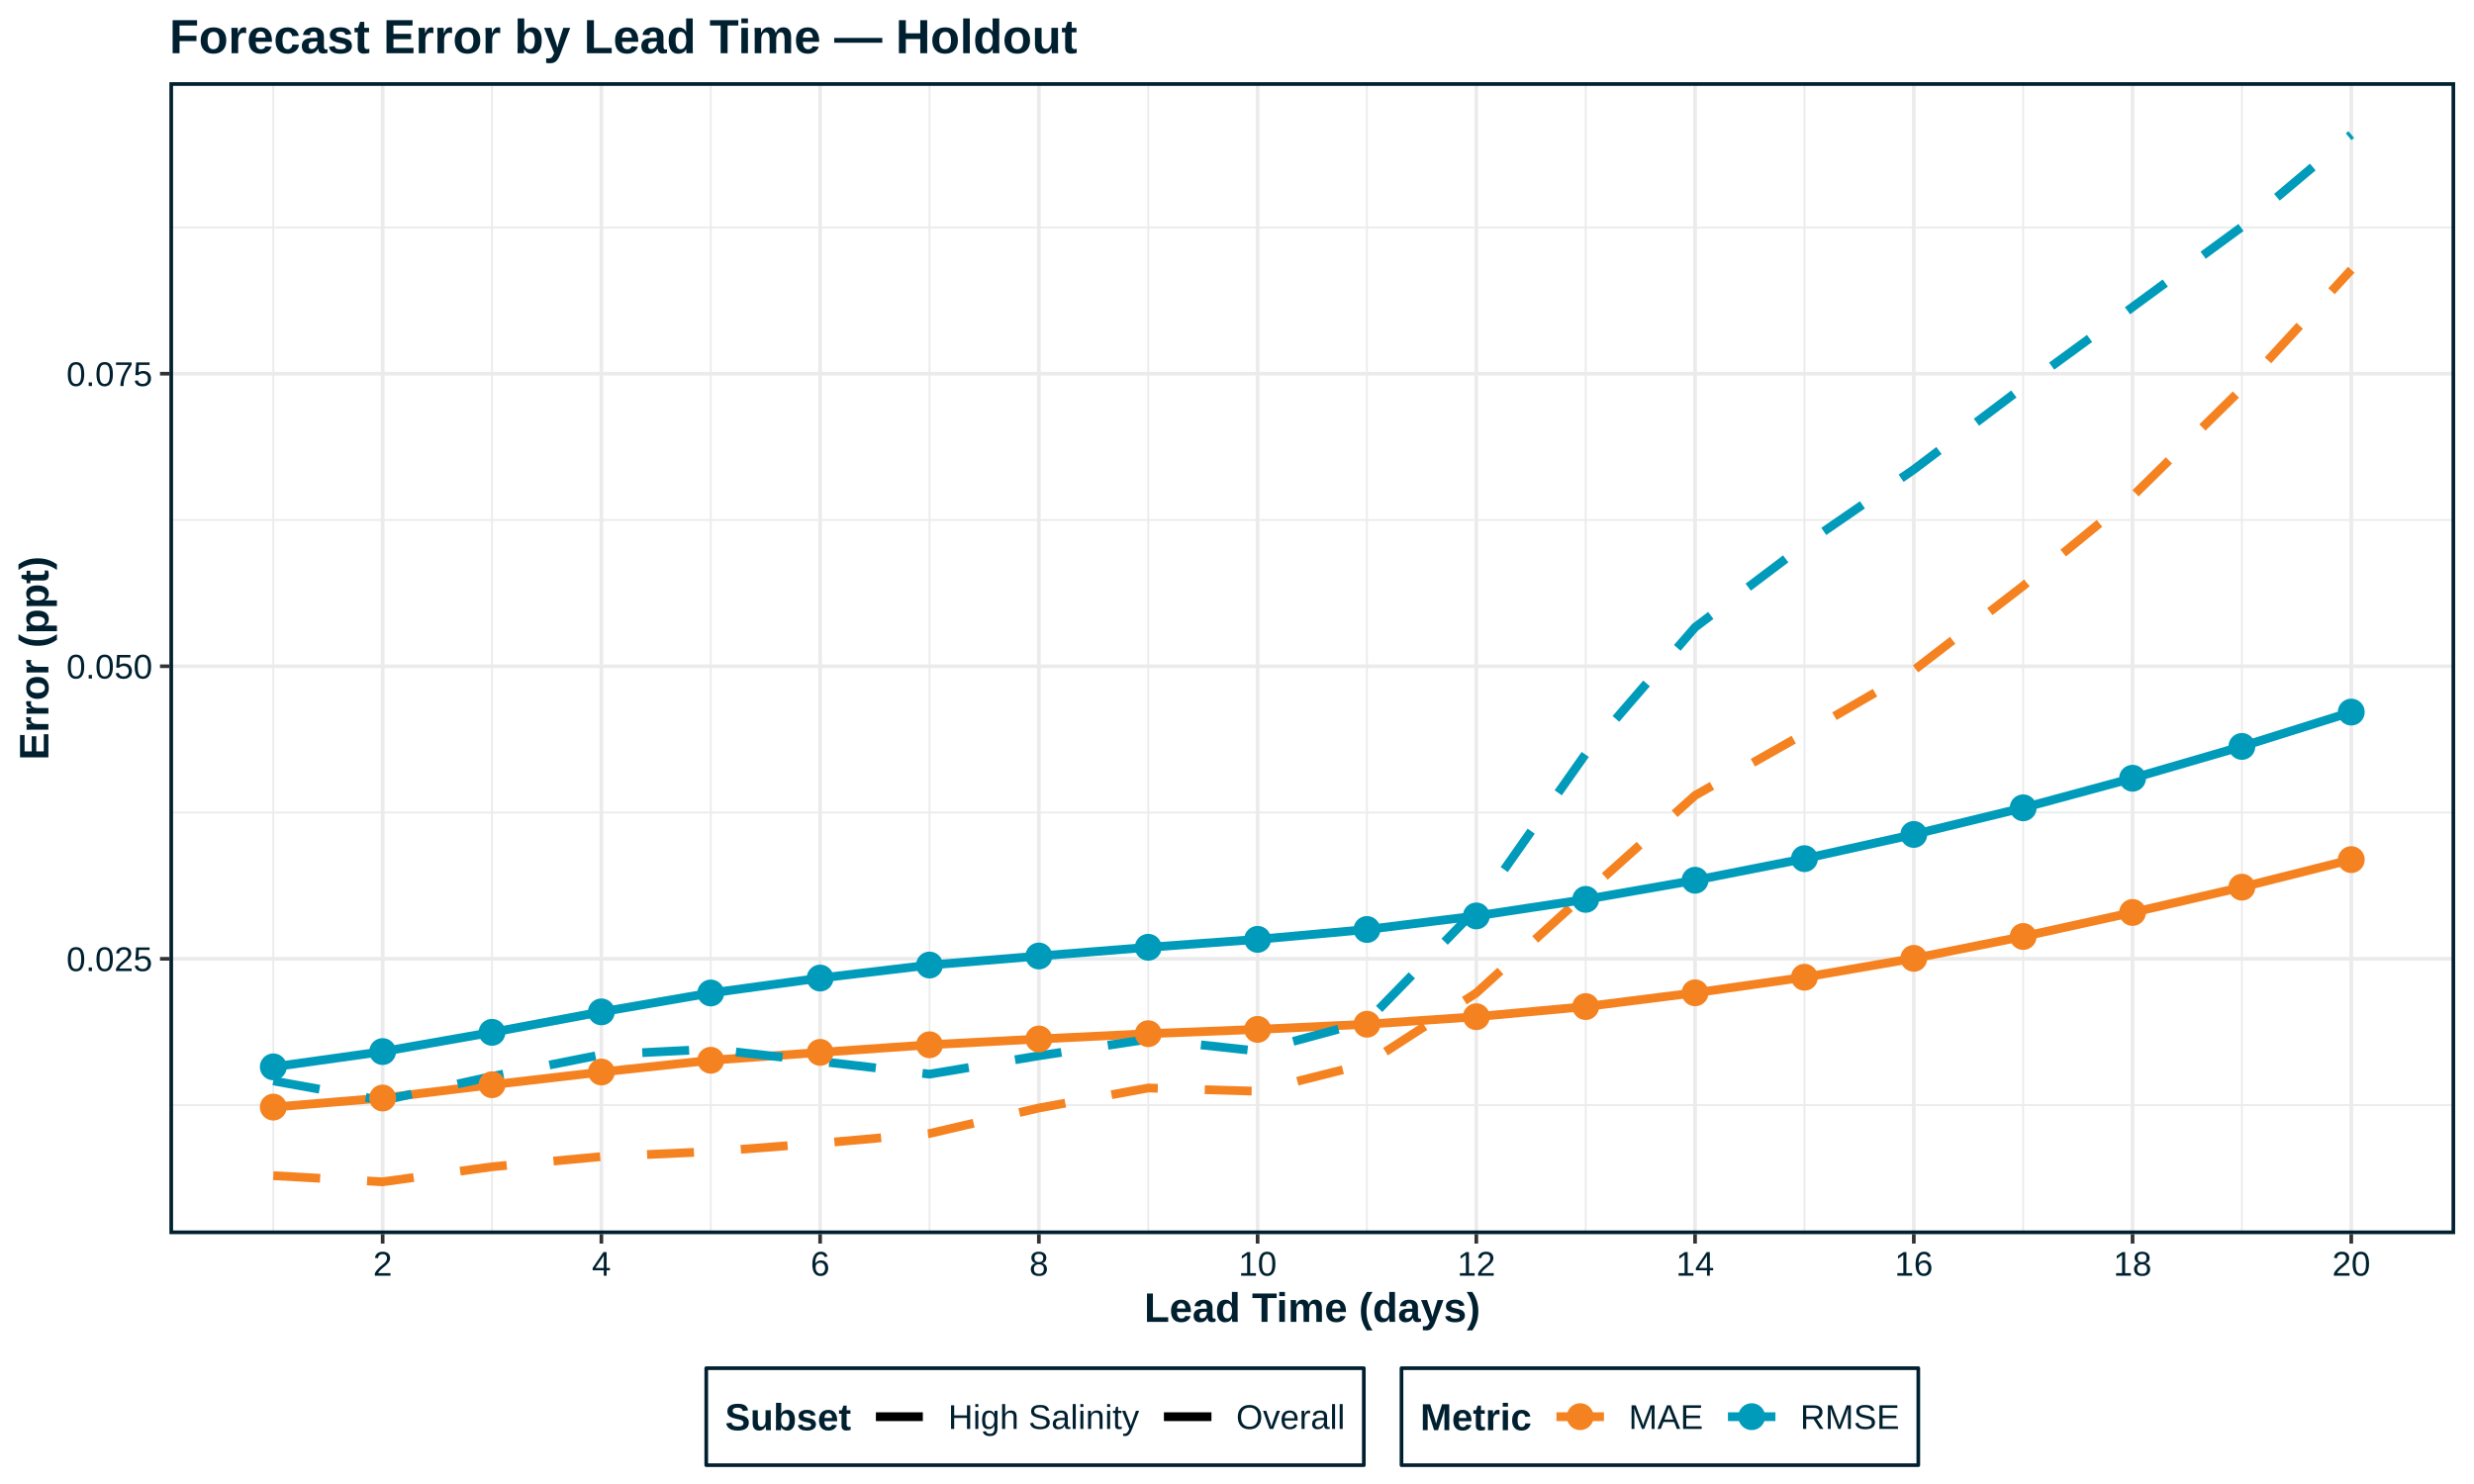
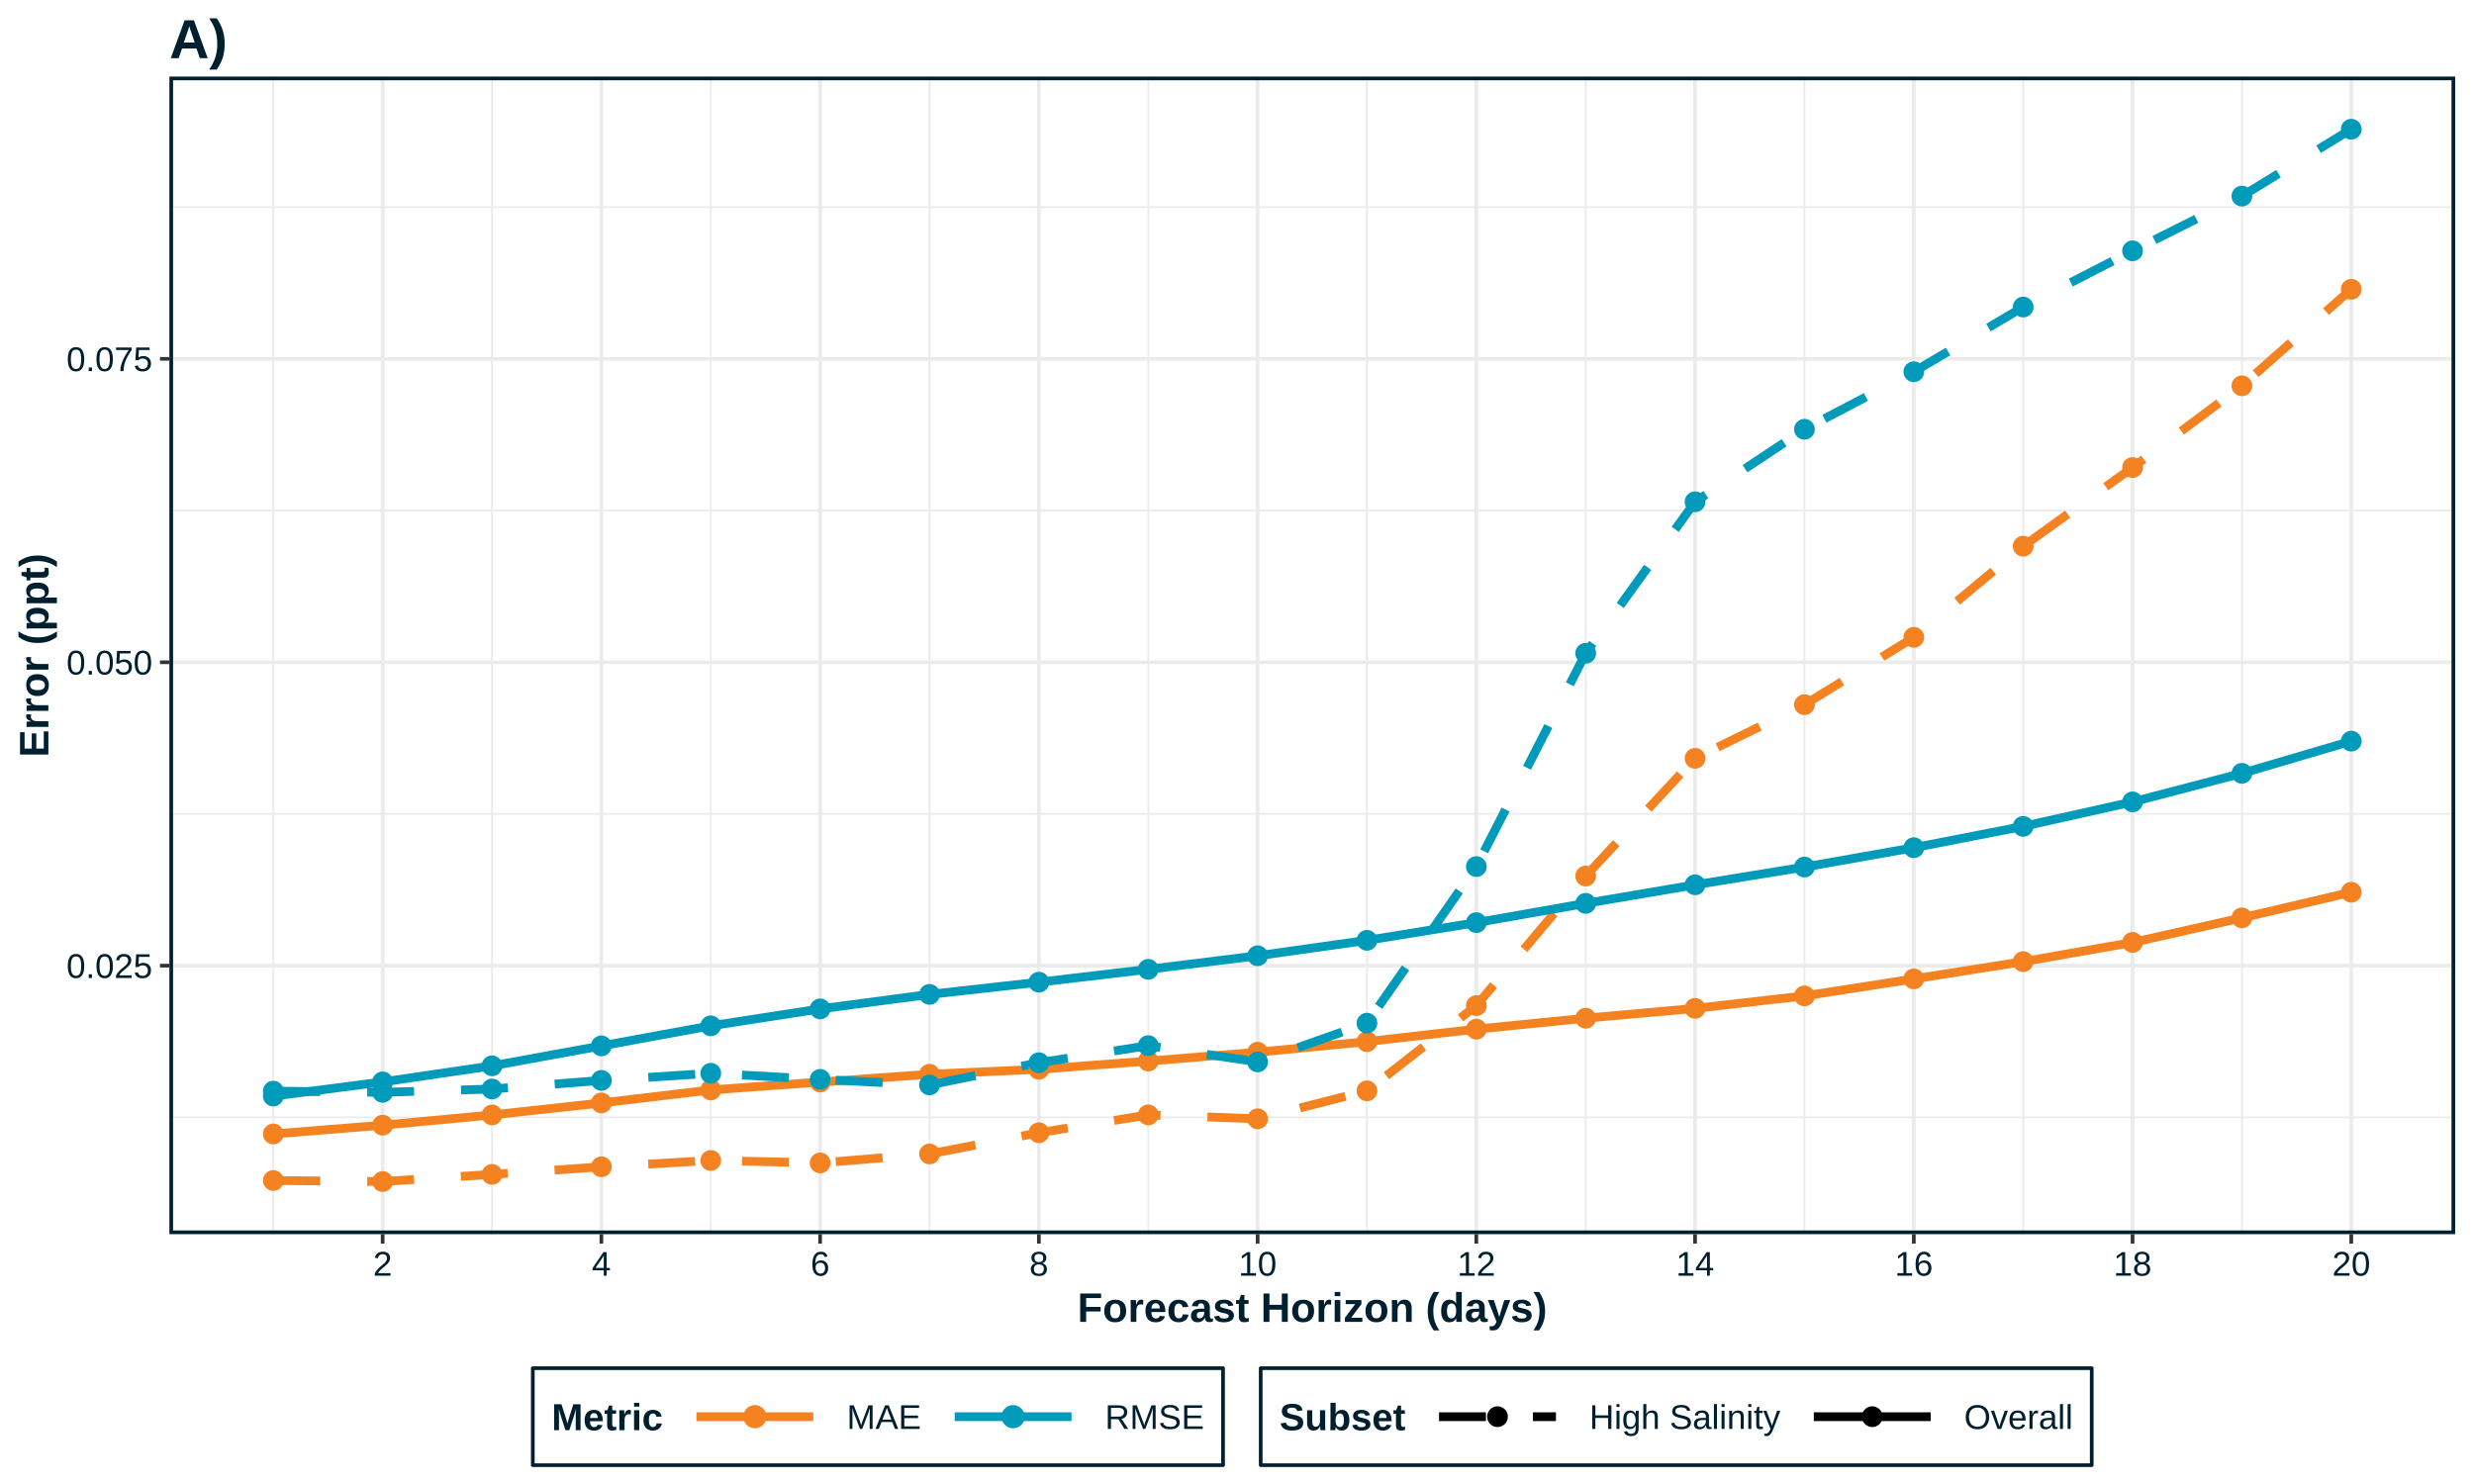
<svg xmlns="http://www.w3.org/2000/svg" width="720.00pt" height="432.00pt" viewBox="0 0 720.00 432.00">
  <g class="svglite">
    <defs>
      <style type="text/css">
    .svglite line, .svglite polyline, .svglite polygon, .svglite path, .svglite rect, .svglite circle {
      fill: none;
      stroke: #000000;
      stroke-linecap: round;
      stroke-linejoin: round;
      stroke-miterlimit: 10.00;
    }
    .svglite text {
      white-space: pre;
    }
    .svglite g.glyphgroup path {
      fill: inherit;
      stroke: none;
    }
  </style>
    </defs>
    <rect width="100%" height="100%" style="stroke: none; fill: #FFFFFF;" />
    <defs>
      <clipPath id="cpMC4wMHw3MjAuMDB8MC4wMHw0MzIuMDA=">
        <rect x="0.00" y="0.00" width="720.00" height="432.00" />
      </clipPath>
    </defs>
    <g clip-path="url(#cpMC4wMHw3MjAuMDB8MC4wMHw0MzIuMDA=)">
      <rect x="0.00" y="0.00" width="720.00" height="432.00" style="stroke-width: 1.07; stroke: #FFFFFF; fill: #FFFFFF;" />
    </g>
    <defs>
-       <clipPath id="cpNDkuMzB8NzE0LjUyfDIzLjkzfDM1OS4yNw==">
-         <rect x="49.30" y="23.93" width="665.22" height="335.34" />
+       <clipPath id="cpNDkuMzB8NzE0LjUyfDIyLjMwfDM1OS4yNw==">
+         <rect x="49.30" y="22.30" width="665.22" height="336.97" />
      </clipPath>
    </defs>
-     <g clip-path="url(#cpNDkuMzB8NzE0LjUyfDIzLjkzfDM1OS4yNw==)">
-       <rect x="49.30" y="23.93" width="665.22" height="335.34" style="stroke-width: 1.07; stroke: none; fill: #FFFFFF;" />
-       <polyline points="49.30,321.69 714.52,321.69 " style="stroke-width: 0.53; stroke: #EBEBEB; stroke-linecap: butt;" />
-       <polyline points="49.30,236.53 714.52,236.53 " style="stroke-width: 0.53; stroke: #EBEBEB; stroke-linecap: butt;" />
-       <polyline points="49.30,151.37 714.52,151.37 " style="stroke-width: 0.53; stroke: #EBEBEB; stroke-linecap: butt;" />
-       <polyline points="49.30,66.21 714.52,66.21 " style="stroke-width: 0.53; stroke: #EBEBEB; stroke-linecap: butt;" />
-       <polyline points="79.54,359.27 79.54,23.93 " style="stroke-width: 0.53; stroke: #EBEBEB; stroke-linecap: butt;" />
-       <polyline points="143.19,359.27 143.19,23.93 " style="stroke-width: 0.53; stroke: #EBEBEB; stroke-linecap: butt;" />
-       <polyline points="206.85,359.27 206.85,23.93 " style="stroke-width: 0.53; stroke: #EBEBEB; stroke-linecap: butt;" />
-       <polyline points="270.51,359.27 270.51,23.93 " style="stroke-width: 0.53; stroke: #EBEBEB; stroke-linecap: butt;" />
-       <polyline points="334.17,359.27 334.17,23.93 " style="stroke-width: 0.53; stroke: #EBEBEB; stroke-linecap: butt;" />
-       <polyline points="397.82,359.27 397.82,23.93 " style="stroke-width: 0.53; stroke: #EBEBEB; stroke-linecap: butt;" />
-       <polyline points="461.48,359.27 461.48,23.93 " style="stroke-width: 0.53; stroke: #EBEBEB; stroke-linecap: butt;" />
-       <polyline points="525.14,359.27 525.14,23.93 " style="stroke-width: 0.53; stroke: #EBEBEB; stroke-linecap: butt;" />
-       <polyline points="588.80,359.27 588.80,23.93 " style="stroke-width: 0.53; stroke: #EBEBEB; stroke-linecap: butt;" />
-       <polyline points="652.45,359.27 652.45,23.93 " style="stroke-width: 0.53; stroke: #EBEBEB; stroke-linecap: butt;" />
-       <polyline points="49.30,279.11 714.52,279.11 " style="stroke-width: 1.07; stroke: #EBEBEB; stroke-linecap: butt;" />
-       <polyline points="49.30,193.95 714.52,193.95 " style="stroke-width: 1.07; stroke: #EBEBEB; stroke-linecap: butt;" />
-       <polyline points="49.30,108.79 714.52,108.79 " style="stroke-width: 1.07; stroke: #EBEBEB; stroke-linecap: butt;" />
-       <polyline points="111.36,359.27 111.36,23.93 " style="stroke-width: 1.07; stroke: #EBEBEB; stroke-linecap: butt;" />
-       <polyline points="175.02,359.27 175.02,23.93 " style="stroke-width: 1.07; stroke: #EBEBEB; stroke-linecap: butt;" />
-       <polyline points="238.68,359.27 238.68,23.93 " style="stroke-width: 1.07; stroke: #EBEBEB; stroke-linecap: butt;" />
-       <polyline points="302.34,359.27 302.34,23.93 " style="stroke-width: 1.07; stroke: #EBEBEB; stroke-linecap: butt;" />
-       <polyline points="366.00,359.27 366.00,23.93 " style="stroke-width: 1.07; stroke: #EBEBEB; stroke-linecap: butt;" />
-       <polyline points="429.65,359.27 429.65,23.93 " style="stroke-width: 1.07; stroke: #EBEBEB; stroke-linecap: butt;" />
-       <polyline points="493.31,359.27 493.31,23.93 " style="stroke-width: 1.07; stroke: #EBEBEB; stroke-linecap: butt;" />
-       <polyline points="556.97,359.27 556.97,23.93 " style="stroke-width: 1.07; stroke: #EBEBEB; stroke-linecap: butt;" />
-       <polyline points="620.63,359.27 620.63,23.93 " style="stroke-width: 1.07; stroke: #EBEBEB; stroke-linecap: butt;" />
-       <polyline points="684.28,359.27 684.28,23.93 " style="stroke-width: 1.07; stroke: #EBEBEB; stroke-linecap: butt;" />
-       <polyline points="79.54,322.28 111.36,319.64 143.19,315.77 175.02,312.07 206.85,308.65 238.68,306.35 270.51,304.14 302.34,302.46 334.17,300.91 366.00,299.66 397.82,298.16 429.65,295.97 461.48,293.02 493.31,289.01 525.14,284.48 556.97,278.98 588.80,272.62 620.63,265.62 652.45,258.26 684.28,250.24 " style="stroke-width: 2.56; stroke: #F58220; stroke-linecap: butt;" />
-       <polyline points="79.54,342.24 111.36,344.03 143.19,339.65 175.02,336.69 206.85,335.24 238.68,332.80 270.51,329.97 302.34,322.54 334.17,316.72 366.00,317.67 397.82,309.65 429.65,289.04 461.48,260.11 493.31,231.55 525.14,213.54 556.97,195.11 588.80,170.56 620.63,144.45 652.45,113.14 684.28,78.52 " style="stroke-width: 2.56; stroke: #F58220; stroke-dasharray: 13.66,13.66; stroke-linecap: butt;" />
-       <polyline points="79.54,310.57 111.36,306.12 143.19,300.52 175.02,294.56 206.85,289.06 238.68,284.72 270.51,280.93 302.34,278.30 334.17,275.76 366.00,273.45 397.82,270.58 429.65,266.63 461.48,261.81 493.31,256.24 525.14,249.96 556.97,242.91 588.80,235.16 620.63,226.55 652.45,217.29 684.28,207.29 " style="stroke-width: 2.56; stroke: #009BBA; stroke-linecap: butt;" />
-       <polyline points="79.54,314.66 111.36,320.36 143.19,313.34 175.02,307.03 206.85,305.42 238.68,308.98 270.51,312.69 302.34,307.34 334.17,302.52 366.00,305.95 397.82,297.35 429.65,264.66 461.48,219.43 493.31,182.61 525.14,158.57 556.97,136.68 588.80,112.64 620.63,89.38 652.45,66.03 684.28,39.17 " style="stroke-width: 2.56; stroke: #009BBA; stroke-dasharray: 13.66,13.66; stroke-linecap: butt;" />
-       <circle cx="79.54" cy="310.57" r="3.56" style="stroke-width: 0.71; stroke: #009BBA; fill: #009BBA;" />
-       <circle cx="79.54" cy="322.28" r="3.56" style="stroke-width: 0.71; stroke: #F58220; fill: #F58220;" />
-       <circle cx="111.36" cy="306.12" r="3.56" style="stroke-width: 0.71; stroke: #009BBA; fill: #009BBA;" />
-       <circle cx="111.36" cy="319.64" r="3.56" style="stroke-width: 0.71; stroke: #F58220; fill: #F58220;" />
-       <circle cx="143.19" cy="300.52" r="3.56" style="stroke-width: 0.71; stroke: #009BBA; fill: #009BBA;" />
-       <circle cx="143.19" cy="315.77" r="3.56" style="stroke-width: 0.71; stroke: #F58220; fill: #F58220;" />
-       <circle cx="175.02" cy="294.56" r="3.56" style="stroke-width: 0.71; stroke: #009BBA; fill: #009BBA;" />
-       <circle cx="175.02" cy="312.07" r="3.56" style="stroke-width: 0.71; stroke: #F58220; fill: #F58220;" />
-       <circle cx="206.85" cy="289.06" r="3.56" style="stroke-width: 0.71; stroke: #009BBA; fill: #009BBA;" />
-       <circle cx="206.85" cy="308.65" r="3.56" style="stroke-width: 0.71; stroke: #F58220; fill: #F58220;" />
-       <circle cx="238.68" cy="284.72" r="3.56" style="stroke-width: 0.71; stroke: #009BBA; fill: #009BBA;" />
-       <circle cx="238.68" cy="306.35" r="3.56" style="stroke-width: 0.71; stroke: #F58220; fill: #F58220;" />
-       <circle cx="270.51" cy="280.93" r="3.56" style="stroke-width: 0.71; stroke: #009BBA; fill: #009BBA;" />
-       <circle cx="270.51" cy="304.14" r="3.56" style="stroke-width: 0.71; stroke: #F58220; fill: #F58220;" />
-       <circle cx="302.34" cy="278.30" r="3.56" style="stroke-width: 0.71; stroke: #009BBA; fill: #009BBA;" />
-       <circle cx="302.34" cy="302.46" r="3.56" style="stroke-width: 0.71; stroke: #F58220; fill: #F58220;" />
-       <circle cx="334.17" cy="275.76" r="3.56" style="stroke-width: 0.71; stroke: #009BBA; fill: #009BBA;" />
-       <circle cx="334.17" cy="300.91" r="3.56" style="stroke-width: 0.71; stroke: #F58220; fill: #F58220;" />
-       <circle cx="366.00" cy="273.45" r="3.56" style="stroke-width: 0.71; stroke: #009BBA; fill: #009BBA;" />
-       <circle cx="366.00" cy="299.66" r="3.56" style="stroke-width: 0.71; stroke: #F58220; fill: #F58220;" />
-       <circle cx="397.82" cy="270.58" r="3.56" style="stroke-width: 0.71; stroke: #009BBA; fill: #009BBA;" />
-       <circle cx="397.82" cy="298.16" r="3.56" style="stroke-width: 0.71; stroke: #F58220; fill: #F58220;" />
-       <circle cx="429.65" cy="266.63" r="3.56" style="stroke-width: 0.71; stroke: #009BBA; fill: #009BBA;" />
-       <circle cx="429.65" cy="295.97" r="3.56" style="stroke-width: 0.71; stroke: #F58220; fill: #F58220;" />
-       <circle cx="461.48" cy="261.81" r="3.56" style="stroke-width: 0.71; stroke: #009BBA; fill: #009BBA;" />
-       <circle cx="461.48" cy="293.02" r="3.56" style="stroke-width: 0.71; stroke: #F58220; fill: #F58220;" />
-       <circle cx="493.31" cy="256.24" r="3.56" style="stroke-width: 0.71; stroke: #009BBA; fill: #009BBA;" />
-       <circle cx="493.31" cy="289.01" r="3.56" style="stroke-width: 0.71; stroke: #F58220; fill: #F58220;" />
-       <circle cx="525.14" cy="249.96" r="3.56" style="stroke-width: 0.71; stroke: #009BBA; fill: #009BBA;" />
-       <circle cx="525.14" cy="284.48" r="3.56" style="stroke-width: 0.71; stroke: #F58220; fill: #F58220;" />
-       <circle cx="556.97" cy="242.91" r="3.56" style="stroke-width: 0.71; stroke: #009BBA; fill: #009BBA;" />
-       <circle cx="556.97" cy="278.98" r="3.56" style="stroke-width: 0.71; stroke: #F58220; fill: #F58220;" />
-       <circle cx="588.80" cy="235.16" r="3.56" style="stroke-width: 0.71; stroke: #009BBA; fill: #009BBA;" />
-       <circle cx="588.80" cy="272.62" r="3.56" style="stroke-width: 0.71; stroke: #F58220; fill: #F58220;" />
-       <circle cx="620.63" cy="226.55" r="3.56" style="stroke-width: 0.71; stroke: #009BBA; fill: #009BBA;" />
-       <circle cx="620.63" cy="265.62" r="3.56" style="stroke-width: 0.71; stroke: #F58220; fill: #F58220;" />
-       <circle cx="652.45" cy="217.29" r="3.56" style="stroke-width: 0.71; stroke: #009BBA; fill: #009BBA;" />
-       <circle cx="652.45" cy="258.26" r="3.56" style="stroke-width: 0.71; stroke: #F58220; fill: #F58220;" />
-       <circle cx="684.28" cy="207.29" r="3.56" style="stroke-width: 0.71; stroke: #009BBA; fill: #009BBA;" />
-       <circle cx="684.28" cy="250.24" r="3.56" style="stroke-width: 0.71; stroke: #F58220; fill: #F58220;" />
-       <rect x="49.30" y="23.93" width="665.22" height="335.34" style="stroke-width: 2.13; stroke: #002030;" />
+     <g clip-path="url(#cpNDkuMzB8NzE0LjUyfDIyLjMwfDM1OS4yNw==)">
+       <rect x="49.30" y="22.30" width="665.22" height="336.97" style="stroke-width: 1.07; stroke: none; fill: #FFFFFF;" />
+       <polyline points="49.30,325.26 714.52,325.26 " style="stroke-width: 0.53; stroke: #EBEBEB; stroke-linecap: butt;" />
+       <polyline points="49.30,236.94 714.52,236.94 " style="stroke-width: 0.53; stroke: #EBEBEB; stroke-linecap: butt;" />
+       <polyline points="49.30,148.62 714.52,148.62 " style="stroke-width: 0.53; stroke: #EBEBEB; stroke-linecap: butt;" />
+       <polyline points="49.30,60.30 714.52,60.30 " style="stroke-width: 0.53; stroke: #EBEBEB; stroke-linecap: butt;" />
+       <polyline points="79.54,359.27 79.54,22.30 " style="stroke-width: 0.53; stroke: #EBEBEB; stroke-linecap: butt;" />
+       <polyline points="143.19,359.27 143.19,22.30 " style="stroke-width: 0.53; stroke: #EBEBEB; stroke-linecap: butt;" />
+       <polyline points="206.85,359.27 206.85,22.30 " style="stroke-width: 0.53; stroke: #EBEBEB; stroke-linecap: butt;" />
+       <polyline points="270.51,359.27 270.51,22.30 " style="stroke-width: 0.53; stroke: #EBEBEB; stroke-linecap: butt;" />
+       <polyline points="334.17,359.27 334.17,22.30 " style="stroke-width: 0.53; stroke: #EBEBEB; stroke-linecap: butt;" />
+       <polyline points="397.82,359.27 397.82,22.30 " style="stroke-width: 0.53; stroke: #EBEBEB; stroke-linecap: butt;" />
+       <polyline points="461.48,359.27 461.48,22.30 " style="stroke-width: 0.53; stroke: #EBEBEB; stroke-linecap: butt;" />
+       <polyline points="525.14,359.27 525.14,22.30 " style="stroke-width: 0.53; stroke: #EBEBEB; stroke-linecap: butt;" />
+       <polyline points="588.80,359.27 588.80,22.30 " style="stroke-width: 0.53; stroke: #EBEBEB; stroke-linecap: butt;" />
+       <polyline points="652.45,359.27 652.45,22.30 " style="stroke-width: 0.53; stroke: #EBEBEB; stroke-linecap: butt;" />
+       <polyline points="49.30,281.10 714.52,281.10 " style="stroke-width: 1.07; stroke: #EBEBEB; stroke-linecap: butt;" />
+       <polyline points="49.30,192.78 714.52,192.78 " style="stroke-width: 1.07; stroke: #EBEBEB; stroke-linecap: butt;" />
+       <polyline points="49.30,104.46 714.52,104.46 " style="stroke-width: 1.07; stroke: #EBEBEB; stroke-linecap: butt;" />
+       <polyline points="111.36,359.27 111.36,22.30 " style="stroke-width: 1.07; stroke: #EBEBEB; stroke-linecap: butt;" />
+       <polyline points="175.02,359.27 175.02,22.30 " style="stroke-width: 1.07; stroke: #EBEBEB; stroke-linecap: butt;" />
+       <polyline points="238.68,359.27 238.68,22.30 " style="stroke-width: 1.07; stroke: #EBEBEB; stroke-linecap: butt;" />
+       <polyline points="302.34,359.27 302.34,22.30 " style="stroke-width: 1.07; stroke: #EBEBEB; stroke-linecap: butt;" />
+       <polyline points="366.00,359.27 366.00,22.30 " style="stroke-width: 1.07; stroke: #EBEBEB; stroke-linecap: butt;" />
+       <polyline points="429.65,359.27 429.65,22.30 " style="stroke-width: 1.07; stroke: #EBEBEB; stroke-linecap: butt;" />
+       <polyline points="493.31,359.27 493.31,22.30 " style="stroke-width: 1.07; stroke: #EBEBEB; stroke-linecap: butt;" />
+       <polyline points="556.97,359.27 556.97,22.30 " style="stroke-width: 1.07; stroke: #EBEBEB; stroke-linecap: butt;" />
+       <polyline points="620.63,359.27 620.63,22.30 " style="stroke-width: 1.07; stroke: #EBEBEB; stroke-linecap: butt;" />
+       <polyline points="684.28,359.27 684.28,22.30 " style="stroke-width: 1.07; stroke: #EBEBEB; stroke-linecap: butt;" />
+       <polyline points="79.54,330.10 111.36,327.54 143.19,324.56 175.02,321.07 206.85,317.29 238.68,314.99 270.51,312.72 302.34,311.27 334.17,308.89 366.00,306.30 397.82,303.22 429.65,299.59 461.48,296.40 493.31,293.54 525.14,289.91 556.97,284.96 588.80,279.93 620.63,274.35 652.45,267.19 684.28,259.74 " style="stroke-width: 2.56; stroke: #F58220; stroke-linecap: butt;" />
+       <polyline points="79.54,343.65 111.36,343.95 143.19,341.87 175.02,339.66 206.85,337.82 238.68,338.53 270.51,335.92 302.34,329.75 334.17,324.55 366.00,325.69 397.82,317.55 429.65,292.74 461.48,255.02 493.31,220.75 525.14,205.13 556.97,185.53 588.80,159.00 620.63,136.10 652.45,112.31 684.28,84.21 " style="stroke-width: 2.56; stroke: #F58220; stroke-dasharray: 13.66,13.66; stroke-linecap: butt;" />
+       <polyline points="79.54,319.07 111.36,314.95 143.19,310.27 175.02,304.46 206.85,298.62 238.68,293.69 270.51,289.47 302.34,285.92 334.17,282.17 366.00,278.22 397.82,273.74 429.65,268.58 461.48,262.98 493.31,257.57 525.14,252.40 556.97,246.77 588.80,240.56 620.63,233.44 652.45,225.12 684.28,215.75 " style="stroke-width: 2.56; stroke: #009BBA; stroke-linecap: butt;" />
+       <polyline points="79.54,317.63 111.36,317.98 143.19,317.02 175.02,314.51 206.85,312.44 238.68,314.22 270.51,315.83 302.34,309.36 334.17,304.39 366.00,309.13 397.82,297.85 429.65,252.27 461.48,190.17 493.31,146.08 525.14,124.96 556.97,108.22 588.80,89.38 620.63,73.02 652.45,57.09 684.28,37.61 " style="stroke-width: 2.56; stroke: #009BBA; stroke-dasharray: 13.66,13.66; stroke-linecap: butt;" />
+       <circle cx="79.54" cy="319.07" r="3.02" style="stroke-width: 0.71; stroke: none; fill: #009BBA;" />
+       <circle cx="79.54" cy="330.10" r="3.02" style="stroke-width: 0.71; stroke: none; fill: #F58220;" />
+       <circle cx="79.54" cy="317.63" r="3.02" style="stroke-width: 0.71; stroke: none; fill: #009BBA;" />
+       <circle cx="79.54" cy="343.65" r="3.02" style="stroke-width: 0.71; stroke: none; fill: #F58220;" />
+       <circle cx="111.36" cy="314.95" r="3.02" style="stroke-width: 0.71; stroke: none; fill: #009BBA;" />
+       <circle cx="111.36" cy="327.54" r="3.02" style="stroke-width: 0.71; stroke: none; fill: #F58220;" />
+       <circle cx="111.36" cy="317.98" r="3.02" style="stroke-width: 0.71; stroke: none; fill: #009BBA;" />
+       <circle cx="111.36" cy="343.95" r="3.02" style="stroke-width: 0.71; stroke: none; fill: #F58220;" />
+       <circle cx="143.19" cy="310.27" r="3.02" style="stroke-width: 0.71; stroke: none; fill: #009BBA;" />
+       <circle cx="143.19" cy="324.56" r="3.02" style="stroke-width: 0.71; stroke: none; fill: #F58220;" />
+       <circle cx="143.19" cy="317.02" r="3.02" style="stroke-width: 0.71; stroke: none; fill: #009BBA;" />
+       <circle cx="143.19" cy="341.87" r="3.02" style="stroke-width: 0.71; stroke: none; fill: #F58220;" />
+       <circle cx="175.02" cy="304.46" r="3.02" style="stroke-width: 0.71; stroke: none; fill: #009BBA;" />
+       <circle cx="175.02" cy="321.07" r="3.02" style="stroke-width: 0.71; stroke: none; fill: #F58220;" />
+       <circle cx="175.02" cy="314.51" r="3.02" style="stroke-width: 0.71; stroke: none; fill: #009BBA;" />
+       <circle cx="175.02" cy="339.66" r="3.02" style="stroke-width: 0.71; stroke: none; fill: #F58220;" />
+       <circle cx="206.85" cy="298.62" r="3.02" style="stroke-width: 0.71; stroke: none; fill: #009BBA;" />
+       <circle cx="206.85" cy="317.29" r="3.02" style="stroke-width: 0.71; stroke: none; fill: #F58220;" />
+       <circle cx="206.85" cy="312.44" r="3.02" style="stroke-width: 0.71; stroke: none; fill: #009BBA;" />
+       <circle cx="206.85" cy="337.82" r="3.02" style="stroke-width: 0.71; stroke: none; fill: #F58220;" />
+       <circle cx="238.68" cy="293.69" r="3.02" style="stroke-width: 0.71; stroke: none; fill: #009BBA;" />
+       <circle cx="238.68" cy="314.99" r="3.02" style="stroke-width: 0.71; stroke: none; fill: #F58220;" />
+       <circle cx="238.68" cy="314.22" r="3.02" style="stroke-width: 0.71; stroke: none; fill: #009BBA;" />
+       <circle cx="238.68" cy="338.53" r="3.02" style="stroke-width: 0.71; stroke: none; fill: #F58220;" />
+       <circle cx="270.51" cy="289.47" r="3.02" style="stroke-width: 0.71; stroke: none; fill: #009BBA;" />
+       <circle cx="270.51" cy="312.72" r="3.02" style="stroke-width: 0.71; stroke: none; fill: #F58220;" />
+       <circle cx="270.51" cy="315.83" r="3.02" style="stroke-width: 0.71; stroke: none; fill: #009BBA;" />
+       <circle cx="270.51" cy="335.92" r="3.02" style="stroke-width: 0.71; stroke: none; fill: #F58220;" />
+       <circle cx="302.34" cy="285.92" r="3.02" style="stroke-width: 0.71; stroke: none; fill: #009BBA;" />
+       <circle cx="302.34" cy="311.27" r="3.02" style="stroke-width: 0.71; stroke: none; fill: #F58220;" />
+       <circle cx="302.34" cy="309.36" r="3.02" style="stroke-width: 0.71; stroke: none; fill: #009BBA;" />
+       <circle cx="302.34" cy="329.75" r="3.02" style="stroke-width: 0.71; stroke: none; fill: #F58220;" />
+       <circle cx="334.17" cy="282.17" r="3.02" style="stroke-width: 0.71; stroke: none; fill: #009BBA;" />
+       <circle cx="334.17" cy="308.89" r="3.02" style="stroke-width: 0.71; stroke: none; fill: #F58220;" />
+       <circle cx="334.17" cy="304.39" r="3.02" style="stroke-width: 0.71; stroke: none; fill: #009BBA;" />
+       <circle cx="334.17" cy="324.55" r="3.02" style="stroke-width: 0.71; stroke: none; fill: #F58220;" />
+       <circle cx="366.00" cy="278.22" r="3.02" style="stroke-width: 0.71; stroke: none; fill: #009BBA;" />
+       <circle cx="366.00" cy="306.30" r="3.02" style="stroke-width: 0.71; stroke: none; fill: #F58220;" />
+       <circle cx="366.00" cy="309.13" r="3.02" style="stroke-width: 0.71; stroke: none; fill: #009BBA;" />
+       <circle cx="366.00" cy="325.69" r="3.02" style="stroke-width: 0.71; stroke: none; fill: #F58220;" />
+       <circle cx="397.82" cy="273.74" r="3.02" style="stroke-width: 0.71; stroke: none; fill: #009BBA;" />
+       <circle cx="397.82" cy="303.22" r="3.02" style="stroke-width: 0.71; stroke: none; fill: #F58220;" />
+       <circle cx="397.82" cy="297.85" r="3.02" style="stroke-width: 0.71; stroke: none; fill: #009BBA;" />
+       <circle cx="397.82" cy="317.55" r="3.02" style="stroke-width: 0.71; stroke: none; fill: #F58220;" />
+       <circle cx="429.65" cy="268.58" r="3.02" style="stroke-width: 0.71; stroke: none; fill: #009BBA;" />
+       <circle cx="429.65" cy="299.59" r="3.02" style="stroke-width: 0.71; stroke: none; fill: #F58220;" />
+       <circle cx="429.65" cy="252.27" r="3.02" style="stroke-width: 0.71; stroke: none; fill: #009BBA;" />
+       <circle cx="429.65" cy="292.74" r="3.02" style="stroke-width: 0.71; stroke: none; fill: #F58220;" />
+       <circle cx="461.48" cy="262.98" r="3.02" style="stroke-width: 0.71; stroke: none; fill: #009BBA;" />
+       <circle cx="461.48" cy="296.40" r="3.02" style="stroke-width: 0.71; stroke: none; fill: #F58220;" />
+       <circle cx="461.48" cy="190.17" r="3.02" style="stroke-width: 0.71; stroke: none; fill: #009BBA;" />
+       <circle cx="461.48" cy="255.02" r="3.02" style="stroke-width: 0.71; stroke: none; fill: #F58220;" />
+       <circle cx="493.31" cy="257.57" r="3.02" style="stroke-width: 0.71; stroke: none; fill: #009BBA;" />
+       <circle cx="493.31" cy="293.54" r="3.02" style="stroke-width: 0.71; stroke: none; fill: #F58220;" />
+       <circle cx="493.31" cy="146.08" r="3.02" style="stroke-width: 0.71; stroke: none; fill: #009BBA;" />
+       <circle cx="493.31" cy="220.75" r="3.02" style="stroke-width: 0.71; stroke: none; fill: #F58220;" />
+       <circle cx="525.14" cy="252.40" r="3.02" style="stroke-width: 0.71; stroke: none; fill: #009BBA;" />
+       <circle cx="525.14" cy="289.91" r="3.02" style="stroke-width: 0.71; stroke: none; fill: #F58220;" />
+       <circle cx="525.14" cy="124.96" r="3.02" style="stroke-width: 0.71; stroke: none; fill: #009BBA;" />
+       <circle cx="525.14" cy="205.13" r="3.02" style="stroke-width: 0.71; stroke: none; fill: #F58220;" />
+       <circle cx="556.97" cy="246.77" r="3.02" style="stroke-width: 0.71; stroke: none; fill: #009BBA;" />
+       <circle cx="556.97" cy="284.96" r="3.02" style="stroke-width: 0.71; stroke: none; fill: #F58220;" />
+       <circle cx="556.97" cy="108.22" r="3.02" style="stroke-width: 0.71; stroke: none; fill: #009BBA;" />
+       <circle cx="556.97" cy="185.53" r="3.02" style="stroke-width: 0.71; stroke: none; fill: #F58220;" />
+       <circle cx="588.80" cy="240.56" r="3.02" style="stroke-width: 0.71; stroke: none; fill: #009BBA;" />
+       <circle cx="588.80" cy="279.93" r="3.02" style="stroke-width: 0.71; stroke: none; fill: #F58220;" />
+       <circle cx="588.80" cy="89.38" r="3.02" style="stroke-width: 0.71; stroke: none; fill: #009BBA;" />
+       <circle cx="588.80" cy="159.00" r="3.02" style="stroke-width: 0.71; stroke: none; fill: #F58220;" />
+       <circle cx="620.63" cy="233.44" r="3.02" style="stroke-width: 0.71; stroke: none; fill: #009BBA;" />
+       <circle cx="620.63" cy="274.35" r="3.02" style="stroke-width: 0.71; stroke: none; fill: #F58220;" />
+       <circle cx="620.63" cy="73.02" r="3.02" style="stroke-width: 0.71; stroke: none; fill: #009BBA;" />
+       <circle cx="620.63" cy="136.10" r="3.02" style="stroke-width: 0.71; stroke: none; fill: #F58220;" />
+       <circle cx="652.45" cy="225.12" r="3.02" style="stroke-width: 0.71; stroke: none; fill: #009BBA;" />
+       <circle cx="652.45" cy="267.19" r="3.02" style="stroke-width: 0.71; stroke: none; fill: #F58220;" />
+       <circle cx="652.45" cy="57.09" r="3.02" style="stroke-width: 0.71; stroke: none; fill: #009BBA;" />
+       <circle cx="652.45" cy="112.31" r="3.02" style="stroke-width: 0.71; stroke: none; fill: #F58220;" />
+       <circle cx="684.28" cy="215.75" r="3.02" style="stroke-width: 0.71; stroke: none; fill: #009BBA;" />
+       <circle cx="684.28" cy="259.74" r="3.02" style="stroke-width: 0.71; stroke: none; fill: #F58220;" />
+       <circle cx="684.28" cy="37.61" r="3.02" style="stroke-width: 0.71; stroke: none; fill: #009BBA;" />
+       <circle cx="684.28" cy="84.21" r="3.02" style="stroke-width: 0.71; stroke: none; fill: #F58220;" />
+       <rect x="49.30" y="22.30" width="665.22" height="336.97" style="stroke-width: 2.13; stroke: #002030;" />
    </g>
    <g clip-path="url(#cpMC4wMHw3MjAuMDB8MC4wMHw0MzIuMDA=)">
-       <text x="44.37" y="282.69" text-anchor="end" style="font-size: 10.00px;fill: #002030; font-family: &quot;Arial&quot;;" textLength="25.03px" lengthAdjust="spacingAndGlyphs">0.025</text>
-       <text x="44.37" y="197.53" text-anchor="end" style="font-size: 10.00px;fill: #002030; font-family: &quot;Arial&quot;;" textLength="25.03px" lengthAdjust="spacingAndGlyphs">0.050</text>
-       <text x="44.37" y="112.38" text-anchor="end" style="font-size: 10.00px;fill: #002030; font-family: &quot;Arial&quot;;" textLength="25.03px" lengthAdjust="spacingAndGlyphs">0.075</text>
-       <polyline points="46.56,279.11 49.30,279.11 " style="stroke-width: 1.07; stroke: #333333; stroke-linecap: butt;" />
-       <polyline points="46.56,193.95 49.30,193.95 " style="stroke-width: 1.07; stroke: #333333; stroke-linecap: butt;" />
-       <polyline points="46.56,108.79 49.30,108.79 " style="stroke-width: 1.07; stroke: #333333; stroke-linecap: butt;" />
+       <text x="44.37" y="284.69" text-anchor="end" style="font-size: 10.00px;fill: #002030; font-family: &quot;Arial&quot;;" textLength="25.03px" lengthAdjust="spacingAndGlyphs">0.025</text>
+       <text x="44.37" y="196.36" text-anchor="end" style="font-size: 10.00px;fill: #002030; font-family: &quot;Arial&quot;;" textLength="25.03px" lengthAdjust="spacingAndGlyphs">0.050</text>
+       <text x="44.37" y="108.04" text-anchor="end" style="font-size: 10.00px;fill: #002030; font-family: &quot;Arial&quot;;" textLength="25.03px" lengthAdjust="spacingAndGlyphs">0.075</text>
+       <polyline points="46.56,281.10 49.30,281.10 " style="stroke-width: 1.07; stroke: #333333; stroke-linecap: butt;" />
+       <polyline points="46.56,192.78 49.30,192.78 " style="stroke-width: 1.07; stroke: #333333; stroke-linecap: butt;" />
+       <polyline points="46.56,104.46 49.30,104.46 " style="stroke-width: 1.07; stroke: #333333; stroke-linecap: butt;" />
      <polyline points="111.36,362.01 111.36,359.27 " style="stroke-width: 1.07; stroke: #333333; stroke-linecap: butt;" />
      <polyline points="175.02,362.01 175.02,359.27 " style="stroke-width: 1.07; stroke: #333333; stroke-linecap: butt;" />
      <polyline points="238.68,362.01 238.68,359.27 " style="stroke-width: 1.07; stroke: #333333; stroke-linecap: butt;" />
      <polyline points="302.34,362.01 302.34,359.27 " style="stroke-width: 1.07; stroke: #333333; stroke-linecap: butt;" />
      <polyline points="366.00,362.01 366.00,359.27 " style="stroke-width: 1.07; stroke: #333333; stroke-linecap: butt;" />
      <polyline points="429.65,362.01 429.65,359.27 " style="stroke-width: 1.07; stroke: #333333; stroke-linecap: butt;" />
      <polyline points="493.31,362.01 493.31,359.27 " style="stroke-width: 1.07; stroke: #333333; stroke-linecap: butt;" />
      <polyline points="556.97,362.01 556.97,359.27 " style="stroke-width: 1.07; stroke: #333333; stroke-linecap: butt;" />
      <polyline points="620.63,362.01 620.63,359.27 " style="stroke-width: 1.07; stroke: #333333; stroke-linecap: butt;" />
      <polyline points="684.28,362.01 684.28,359.27 " style="stroke-width: 1.07; stroke: #333333; stroke-linecap: butt;" />
      <text x="111.36" y="371.36" text-anchor="middle" style="font-size: 10.00px;fill: #002030; font-family: &quot;Arial&quot;;" textLength="5.56px" lengthAdjust="spacingAndGlyphs">2</text>
      <text x="175.02" y="371.36" text-anchor="middle" style="font-size: 10.00px;fill: #002030; font-family: &quot;Arial&quot;;" textLength="5.56px" lengthAdjust="spacingAndGlyphs">4</text>
      <text x="238.68" y="371.36" text-anchor="middle" style="font-size: 10.00px;fill: #002030; font-family: &quot;Arial&quot;;" textLength="5.56px" lengthAdjust="spacingAndGlyphs">6</text>
      <text x="302.34" y="371.36" text-anchor="middle" style="font-size: 10.00px;fill: #002030; font-family: &quot;Arial&quot;;" textLength="5.56px" lengthAdjust="spacingAndGlyphs">8</text>
      <text x="366.00" y="371.36" text-anchor="middle" style="font-size: 10.00px;fill: #002030; font-family: &quot;Arial&quot;;" textLength="11.12px" lengthAdjust="spacingAndGlyphs">10</text>
      <text x="429.65" y="371.36" text-anchor="middle" style="font-size: 10.00px;fill: #002030; font-family: &quot;Arial&quot;;" textLength="11.12px" lengthAdjust="spacingAndGlyphs">12</text>
      <text x="493.31" y="371.36" text-anchor="middle" style="font-size: 10.00px;fill: #002030; font-family: &quot;Arial&quot;;" textLength="11.12px" lengthAdjust="spacingAndGlyphs">14</text>
      <text x="556.97" y="371.36" text-anchor="middle" style="font-size: 10.00px;fill: #002030; font-family: &quot;Arial&quot;;" textLength="11.12px" lengthAdjust="spacingAndGlyphs">16</text>
      <text x="620.63" y="371.36" text-anchor="middle" style="font-size: 10.00px;fill: #002030; font-family: &quot;Arial&quot;;" textLength="11.12px" lengthAdjust="spacingAndGlyphs">18</text>
      <text x="684.28" y="371.36" text-anchor="middle" style="font-size: 10.00px;fill: #002030; font-family: &quot;Arial&quot;;" textLength="11.12px" lengthAdjust="spacingAndGlyphs">20</text>
-       <text x="381.91" y="384.80" text-anchor="middle" style="font-size: 12.00px; font-weight: bold;fill: #002030; font-family: &quot;Arial&quot;;" textLength="97.78px" lengthAdjust="spacingAndGlyphs">Lead Time (days)</text>
-       <text transform="translate(14.08,191.60) rotate(-90)" text-anchor="middle" style="font-size: 12.00px; font-weight: bold;fill: #002030; font-family: &quot;Arial&quot;;" textLength="59.33px" lengthAdjust="spacingAndGlyphs">Error (ppt)</text>
-       <rect x="205.54" y="398.28" width="191.37" height="28.24" style="stroke-width: 1.07; stroke: #002030; fill: #FFFFFF;" />
-       <text x="211.02" y="416.34" style="font-size: 11.00px; font-weight: bold;fill: #002030; font-family: &quot;Arial&quot;;" textLength="36.69px" lengthAdjust="spacingAndGlyphs">Subset</text>
-       <rect x="253.19" y="403.76" width="17.28" height="17.28" style="stroke-width: 1.07; stroke: none; fill: #FFFFFF;" />
-       <line x1="254.91" y1="412.40" x2="268.74" y2="412.40" style="stroke-width: 2.56; stroke-dasharray: 13.66,13.66; stroke-linecap: butt;" />
-       <rect x="337.00" y="403.76" width="17.28" height="17.28" style="stroke-width: 1.07; stroke: none; fill: #FFFFFF;" />
-       <line x1="338.73" y1="412.40" x2="352.56" y2="412.40" style="stroke-width: 2.56; stroke-linecap: butt;" />
-       <text x="275.95" y="415.98" style="font-size: 10.00px;fill: #002030; font-family: &quot;Arial&quot;;" textLength="55.58px" lengthAdjust="spacingAndGlyphs">High Salinity</text>
-       <text x="359.76" y="415.98" style="font-size: 10.00px;fill: #002030; font-family: &quot;Arial&quot;;" textLength="31.67px" lengthAdjust="spacingAndGlyphs">Overall</text>
-       <rect x="407.87" y="398.28" width="150.41" height="28.24" style="stroke-width: 1.07; stroke: #002030; fill: #FFFFFF;" />
-       <text x="413.35" y="416.34" style="font-size: 11.00px; font-weight: bold;fill: #002030; font-family: &quot;Arial&quot;;" textLength="32.41px" lengthAdjust="spacingAndGlyphs">Metric</text>
-       <rect x="451.24" y="403.76" width="17.28" height="17.28" style="stroke-width: 1.07; stroke: none; fill: #FFFFFF;" />
-       <line x1="452.97" y1="412.40" x2="466.79" y2="412.40" style="stroke-width: 2.56; stroke: #F58220; stroke-linecap: butt;" />
-       <circle cx="459.88" cy="412.40" r="3.56" style="stroke-width: 0.71; stroke: #F58220; fill: #F58220;" />
-       <rect x="501.15" y="403.76" width="17.28" height="17.28" style="stroke-width: 1.07; stroke: none; fill: #FFFFFF;" />
-       <line x1="502.88" y1="412.40" x2="516.70" y2="412.40" style="stroke-width: 2.56; stroke: #009BBA; stroke-linecap: butt;" />
-       <circle cx="509.79" cy="412.40" r="3.56" style="stroke-width: 0.71; stroke: #009BBA; fill: #009BBA;" />
-       <text x="474.00" y="415.98" style="font-size: 10.00px;fill: #002030; font-family: &quot;Arial&quot;;" textLength="21.67px" lengthAdjust="spacingAndGlyphs">MAE</text>
-       <text x="523.91" y="415.98" style="font-size: 10.00px;fill: #002030; font-family: &quot;Arial&quot;;" textLength="28.89px" lengthAdjust="spacingAndGlyphs">RMSE</text>
-       <text x="49.30" y="15.50" style="font-size: 14.00px; font-weight: bold;fill: #002030; font-family: &quot;Arial&quot;;" textLength="264.17px" lengthAdjust="spacingAndGlyphs">Forecast Error by Lead Time — Holdout</text>
+       <text x="381.91" y="384.80" text-anchor="middle" style="font-size: 12.00px; font-weight: bold;fill: #002030; font-family: &quot;Arial&quot;;" textLength="136.67px" lengthAdjust="spacingAndGlyphs">Forecast Horizon (days)</text>
+       <text transform="translate(14.08,190.78) rotate(-90)" text-anchor="middle" style="font-size: 12.00px; font-weight: bold;fill: #002030; font-family: &quot;Arial&quot;;" textLength="59.33px" lengthAdjust="spacingAndGlyphs">Error (ppt)</text>
+       <rect x="155.06" y="398.28" width="200.88" height="28.24" style="stroke-width: 1.07; stroke: #002030; fill: #FFFFFF;" />
+       <text x="160.54" y="416.34" style="font-size: 11.00px; font-weight: bold;fill: #002030; font-family: &quot;Arial&quot;;" textLength="32.41px" lengthAdjust="spacingAndGlyphs">Metric</text>
+       <rect x="198.43" y="403.76" width="42.52" height="17.28" style="stroke-width: 1.07; stroke: none; fill: #FFFFFF;" />
+       <line x1="202.68" y1="412.40" x2="236.69" y2="412.40" style="stroke-width: 2.56; stroke: #F58220; stroke-linecap: butt;" />
+       <circle cx="219.69" cy="412.40" r="3.02" style="stroke-width: 0.71; stroke: #F58220; fill: #F58220;" />
+       <rect x="273.58" y="403.76" width="42.52" height="17.28" style="stroke-width: 1.07; stroke: none; fill: #FFFFFF;" />
+       <line x1="277.83" y1="412.40" x2="311.84" y2="412.40" style="stroke-width: 2.56; stroke: #009BBA; stroke-linecap: butt;" />
+       <circle cx="294.84" cy="412.40" r="3.02" style="stroke-width: 0.71; stroke: #009BBA; fill: #009BBA;" />
+       <text x="246.43" y="415.98" style="font-size: 10.00px;fill: #002030; font-family: &quot;Arial&quot;;" textLength="21.67px" lengthAdjust="spacingAndGlyphs">MAE</text>
+       <text x="321.58" y="415.98" style="font-size: 10.00px;fill: #002030; font-family: &quot;Arial&quot;;" textLength="28.89px" lengthAdjust="spacingAndGlyphs">RMSE</text>
+       <rect x="366.90" y="398.28" width="241.85" height="28.24" style="stroke-width: 1.07; stroke: #002030; fill: #FFFFFF;" />
+       <text x="372.38" y="416.34" style="font-size: 11.00px; font-weight: bold;fill: #002030; font-family: &quot;Arial&quot;;" textLength="36.69px" lengthAdjust="spacingAndGlyphs">Subset</text>
+       <rect x="414.55" y="403.76" width="42.52" height="17.28" style="stroke-width: 1.07; stroke: none; fill: #FFFFFF;" />
+       <line x1="418.80" y1="412.40" x2="452.82" y2="412.40" style="stroke-width: 2.56; stroke-dasharray: 13.66,13.66; stroke-linecap: butt;" />
+       <circle cx="435.81" cy="412.40" r="3.02" style="stroke-width: 0.71; stroke: none; fill: #000000;" />
+       <rect x="523.61" y="403.76" width="42.52" height="17.28" style="stroke-width: 1.07; stroke: none; fill: #FFFFFF;" />
+       <line x1="527.86" y1="412.40" x2="561.88" y2="412.40" style="stroke-width: 2.56; stroke-linecap: butt;" />
+       <circle cx="544.87" cy="412.40" r="3.02" style="stroke-width: 0.71; stroke: none; fill: #000000;" />
+       <text x="462.55" y="415.98" style="font-size: 10.00px;fill: #002030; font-family: &quot;Arial&quot;;" textLength="55.58px" lengthAdjust="spacingAndGlyphs">High Salinity</text>
+       <text x="571.61" y="415.98" style="font-size: 10.00px;fill: #002030; font-family: &quot;Arial&quot;;" textLength="31.67px" lengthAdjust="spacingAndGlyphs">Overall</text>
+       <text x="49.30" y="16.93" style="font-size: 16.00px; font-weight: bold;fill: #002030; font-family: &quot;Arial&quot;;" textLength="16.89px" lengthAdjust="spacingAndGlyphs">A)</text>
    </g>
  </g>
</svg>
